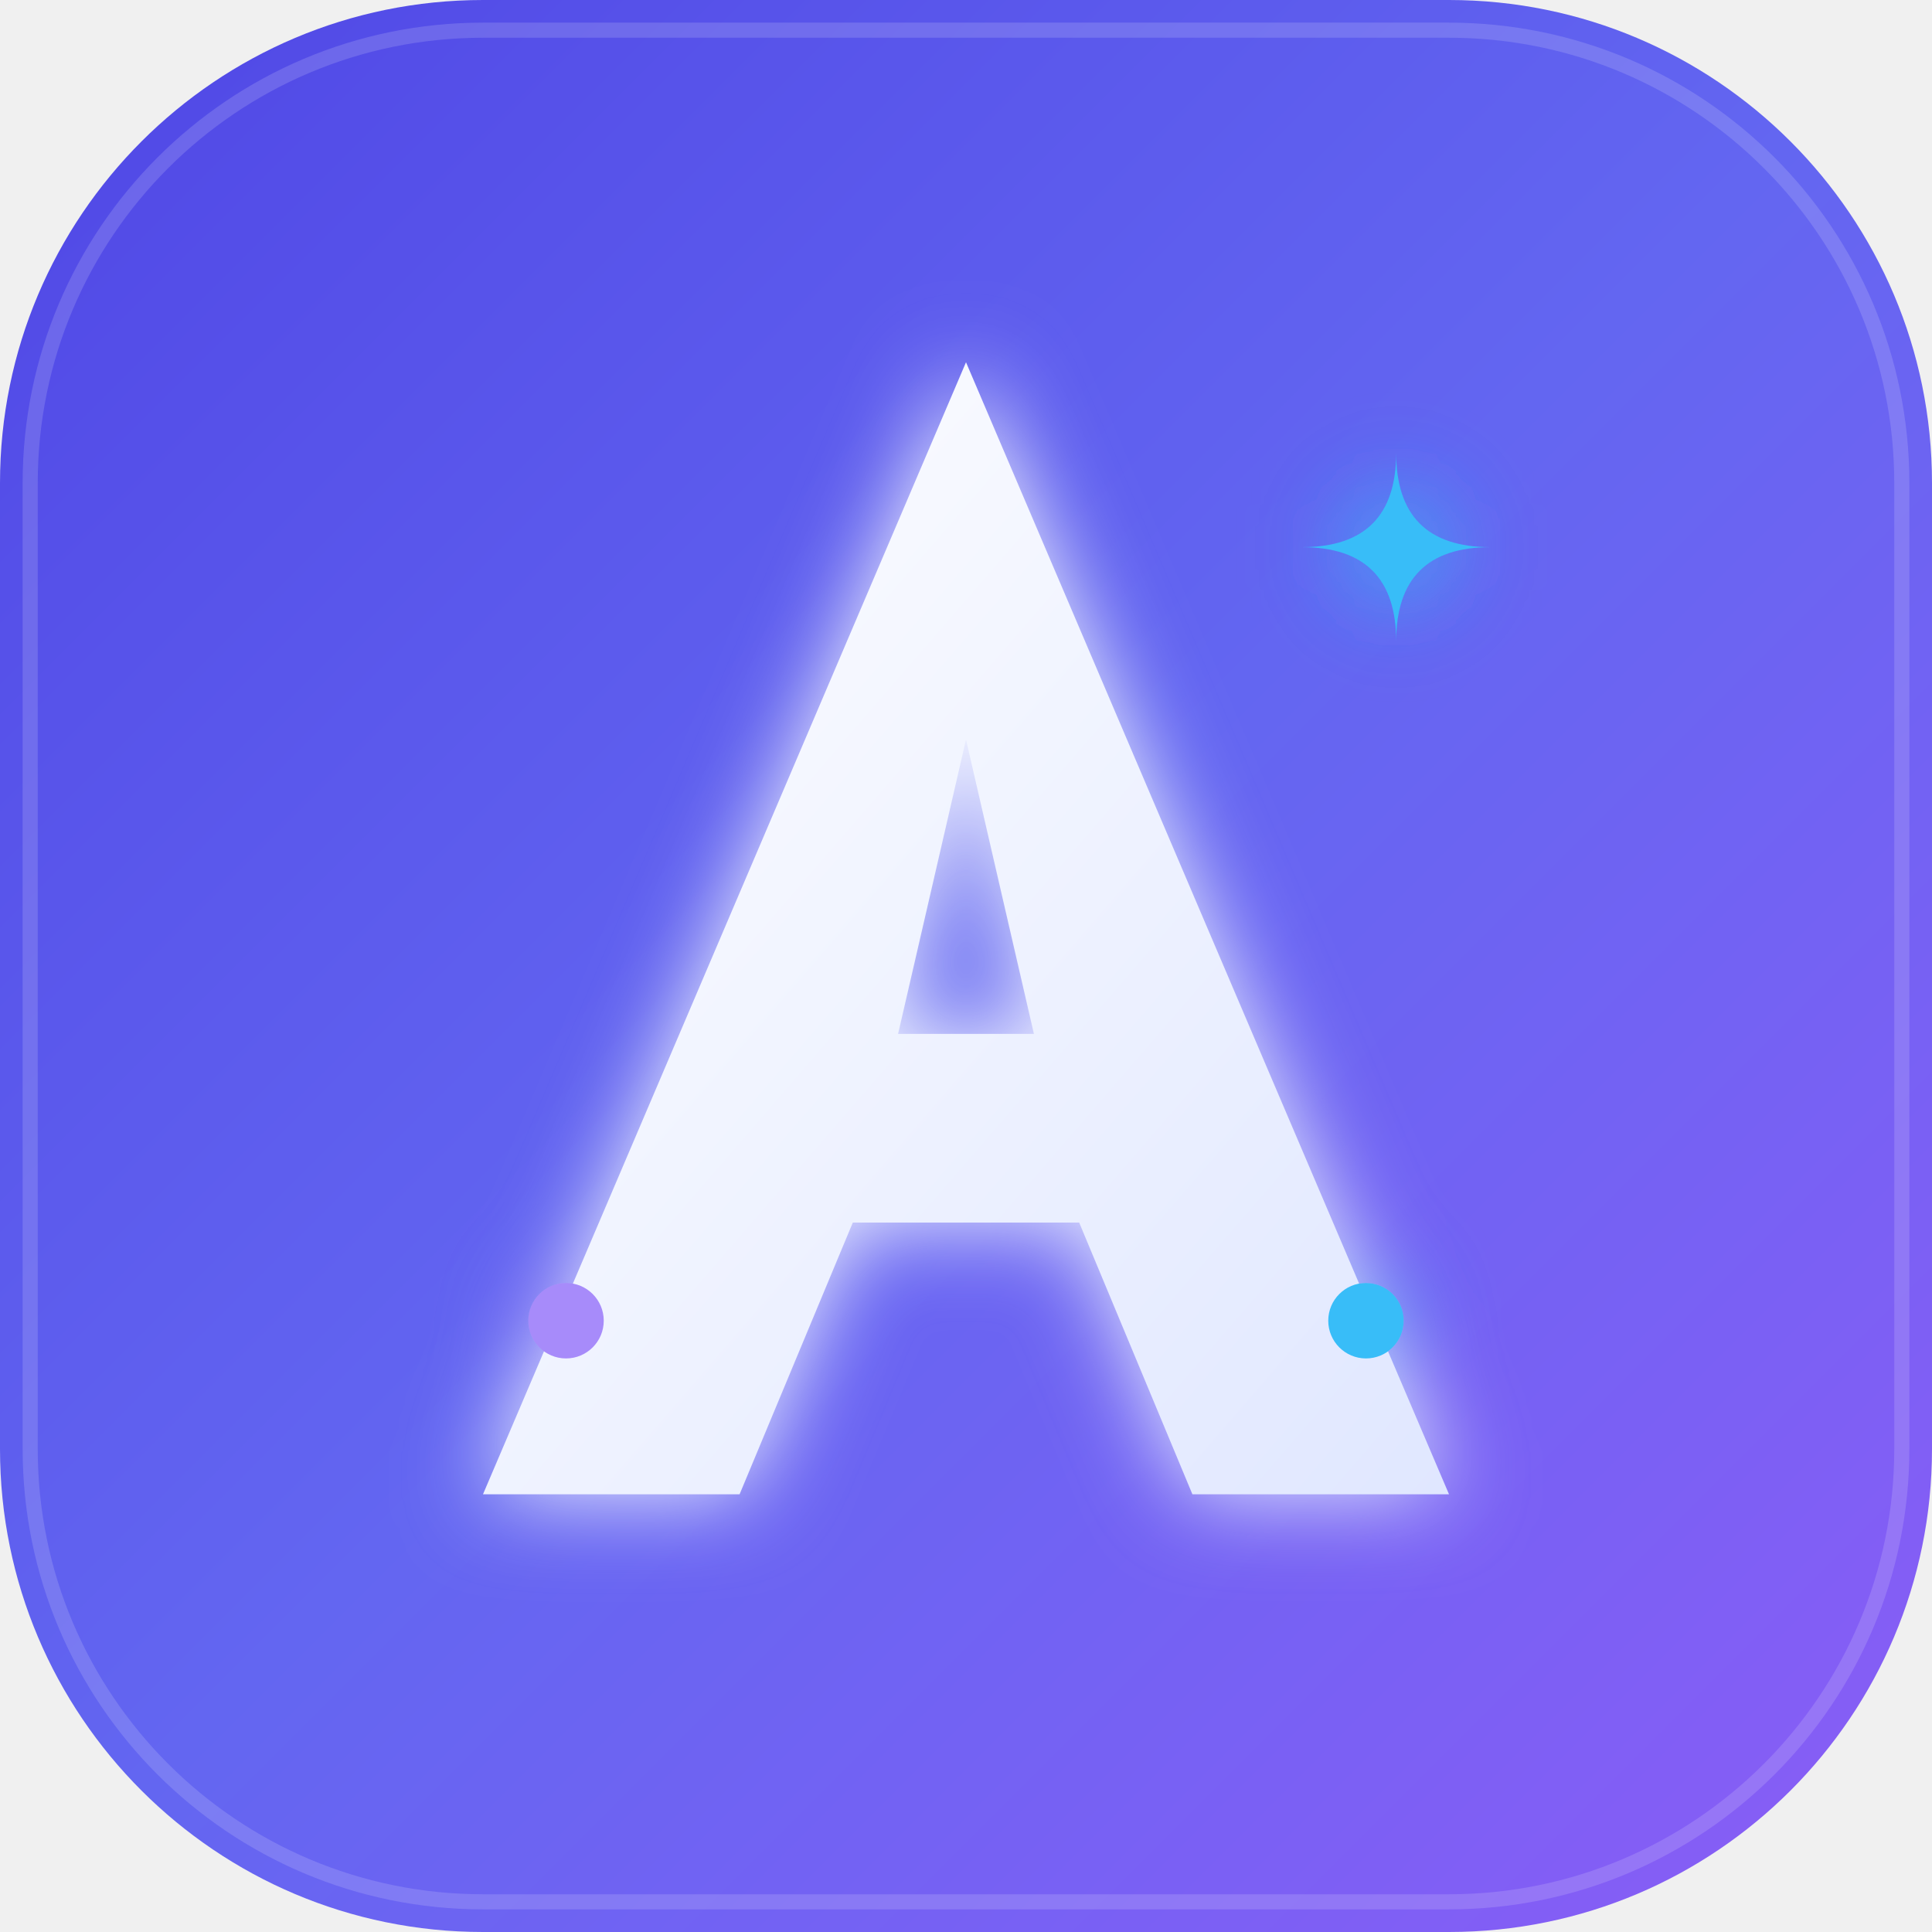
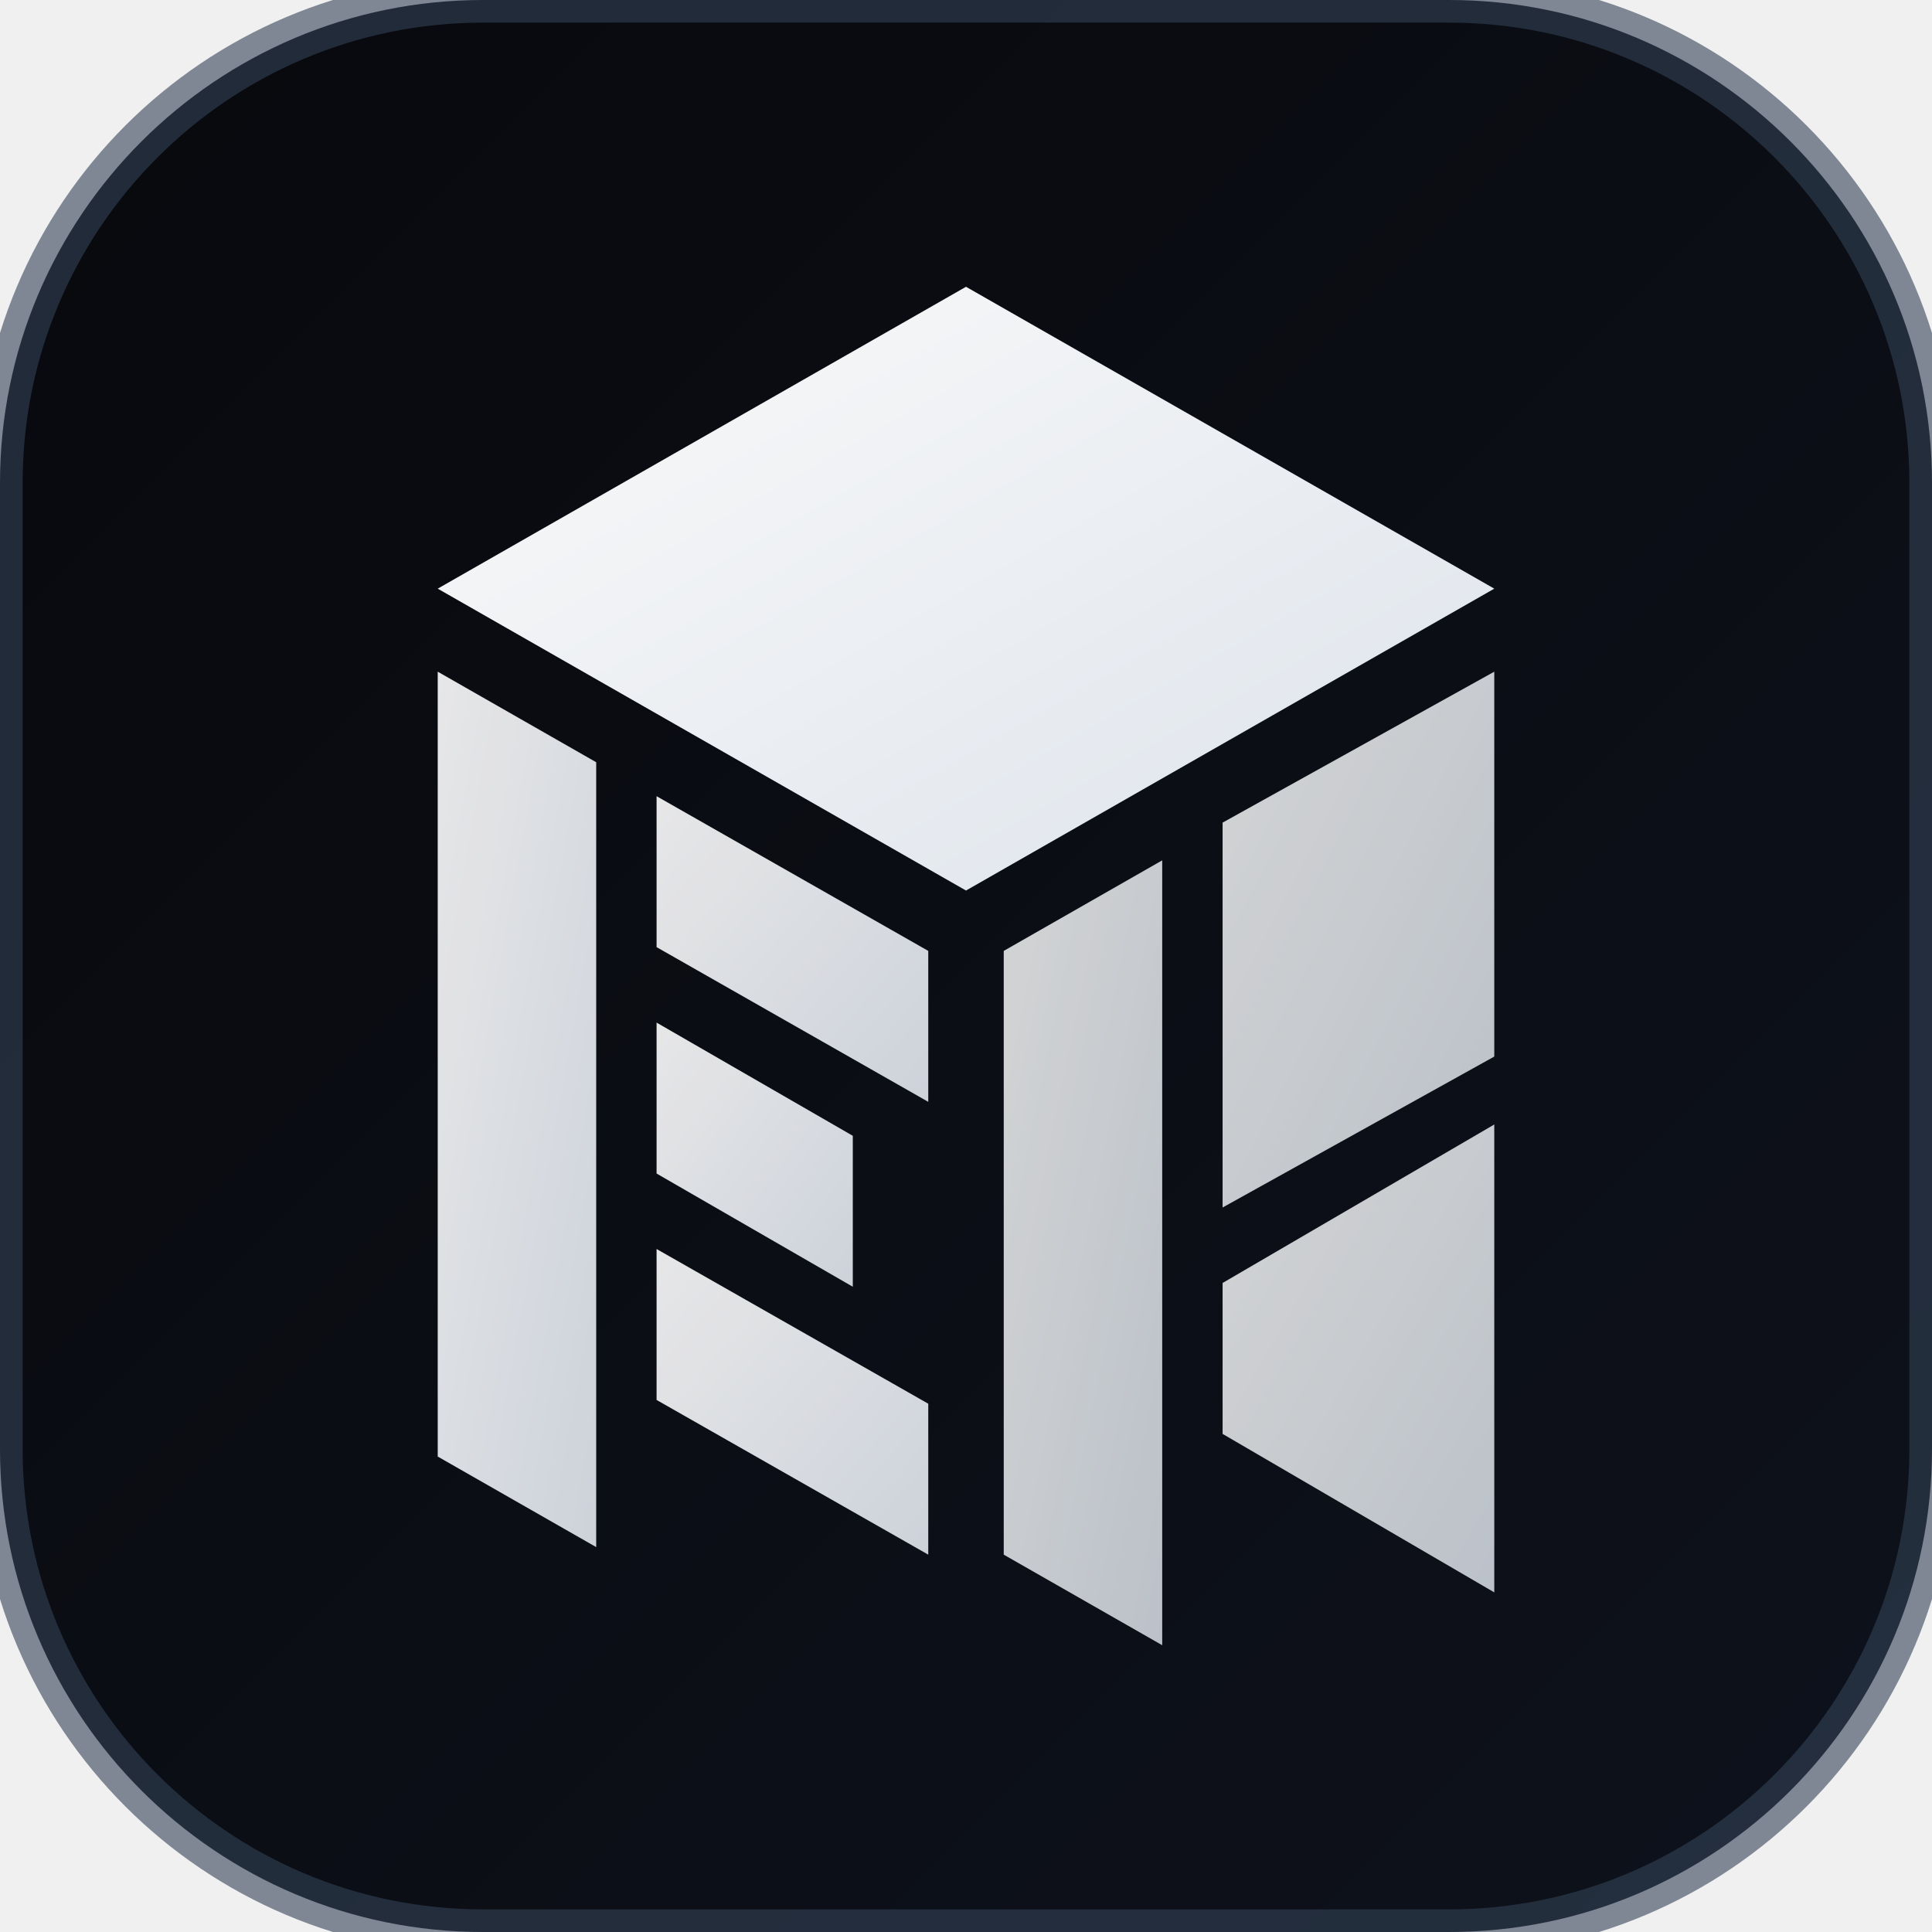
<svg xmlns="http://www.w3.org/2000/svg" viewBox="0 0 512 512">
  <defs>
    <linearGradient id="bgGrad" x1="0%" y1="0%" x2="100%" y2="100%">
-       <stop offset="0%" stop-color="#4f46e5" />
-       <stop offset="50%" stop-color="#6366f1" />
-       <stop offset="100%" stop-color="#8b5cf6" />
+       <stop offset="0%" stop-color="#08090d" />
+       <stop offset="100%" stop-color="#0e121c" />
    </linearGradient>
-     <linearGradient id="glyphGrad" x1="0%" y1="0%" x2="100%" y2="100%">
+     <linearGradient id="whiteGrad" x1="0%" y1="0%" x2="100%" y2="100%">
      <stop offset="0%" stop-color="#ffffff" />
-       <stop offset="100%" stop-color="#e0e7ff" />
+       <stop offset="100%" stop-color="#e2e8f0" />
    </linearGradient>
-     <filter id="glow" x="-20%" y="-20%" width="140%" height="140%">
-       <feGaussianBlur stdDeviation="12" result="blur" />
-       <feComposite in="SourceGraphic" in2="blur" operator="over" />
-     </filter>
  </defs>
-   <rect width="512" height="512" rx="128" fill="url(#bgGrad)" />
-   <rect x="8" y="8" width="496" height="496" rx="120" fill="none" stroke="#ffffff" stroke-width="4" stroke-opacity="0.15" />
-   <g filter="url(#glow)">
-     <path d="M 256 96 L 384 396 L 316 396 L 286 324 L 226 324 L 196 396 L 128 396 Z M 256 196 L 238 274 L 274 274 Z" fill="url(#glyphGrad)" />
-     <path d="M 370 120 Q 370 145 395 145 Q 370 145 370 170 Q 370 145 345 145 Q 370 145 370 120 Z" fill="#38bdf8" />
-     <circle cx="150" cy="350" r="10" fill="#a78bfa" />
-     <circle cx="362" cy="350" r="10" fill="#38bdf8" />
+   <rect width="512" height="512" rx="128" fill="url(#bgGrad)" stroke="#334155" stroke-width="12" stroke-opacity="0.6" />
+   <g id="isometric-fr-core" fill="url(#whiteGrad)">
+     <path d="M 256 76 L 396 156 L 256 236 L 116 156 Z" opacity="0.98" />
+     <path d="M 116 178 L 158 202 L 158 410 L 116 386 Z" opacity="0.9" />
+     <path d="M 174 211 L 246 252 L 246 292 L 174 251 Z" opacity="0.9" />
+     <path d="M 174 271 L 226 301 L 226 341 L 174 311 Z" opacity="0.9" />
+     <path d="M 174 331 L 246 372 L 246 412 L 174 371 Z" opacity="0.9" />
+     <path d="M 266 252 L 308 228 L 308 436 L 266 412 Z" opacity="0.82" />
+     <path d="M 324 218 L 396 178 L 396 280 L 324 320 Z" opacity="0.82" />
+     <path d="M 324 340 L 396 298 L 396 422 L 324 380 Z" opacity="0.82" />
  </g>
</svg>
